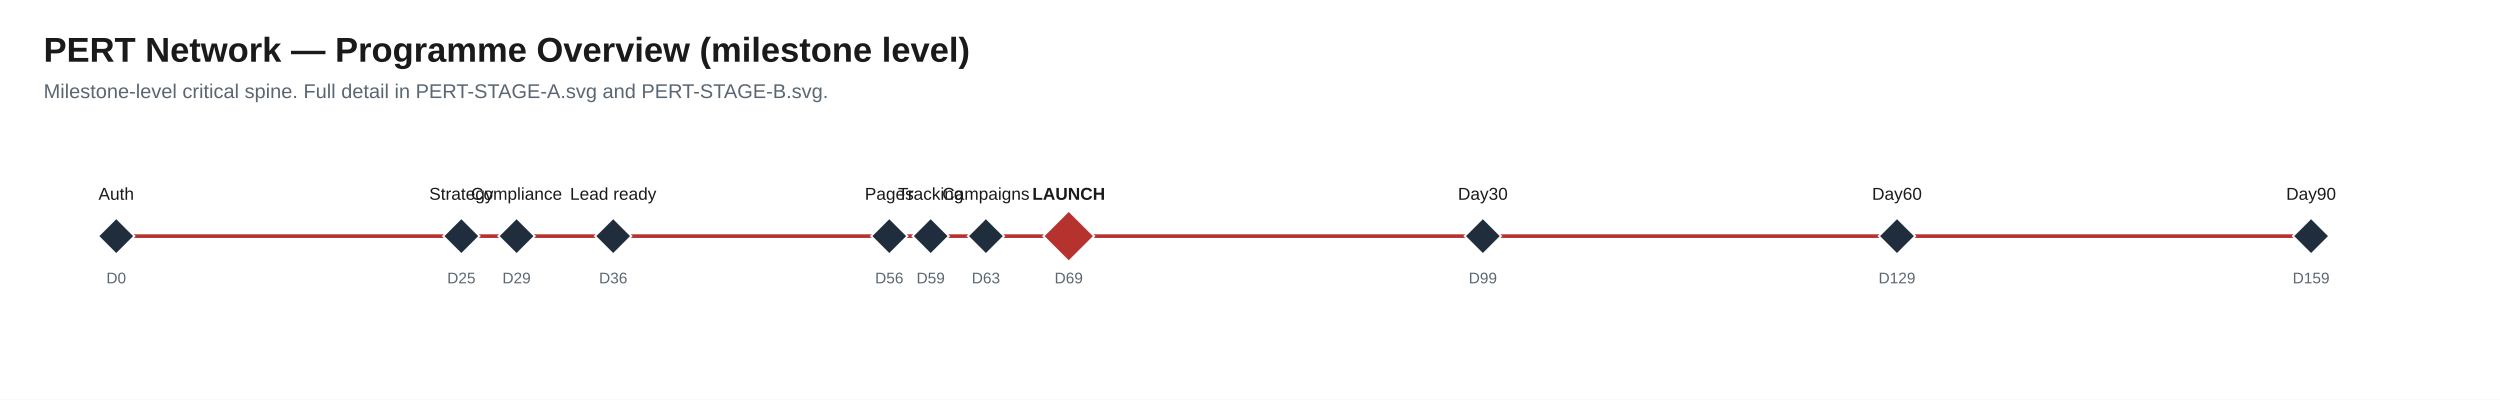
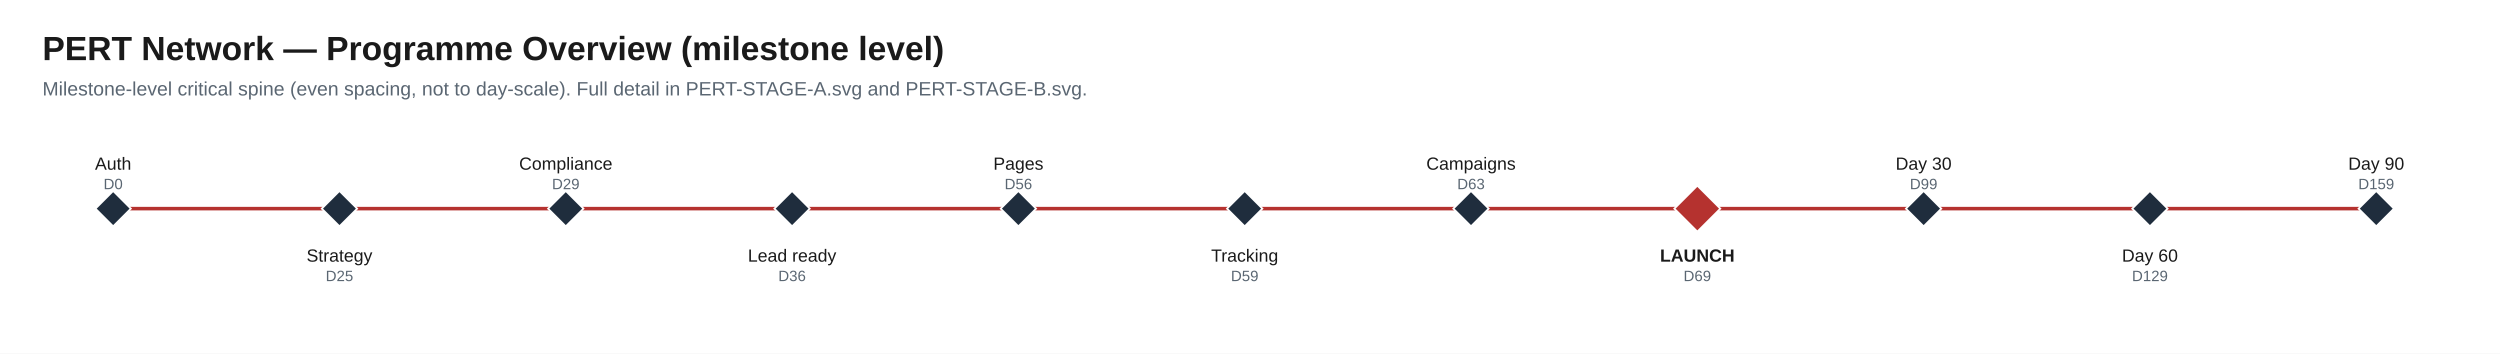
- <svg xmlns="http://www.w3.org/2000/svg" viewBox="0 0 1376.4 220" width="1376.4" height="220" font-family="Arial, Helvetica, sans-serif">
-   <rect width="1376.4" height="220" fill="#ffffff" />
+ <svg xmlns="http://www.w3.org/2000/svg" viewBox="0 0 1414 200" width="1414" height="200" font-family="Arial, Helvetica, sans-serif">
+   <rect width="1414" height="200" fill="#ffffff" />
  <text x="24" y="34" font-size="19" fill="#1a1a1a" text-anchor="start" font-weight="bold">PERT Network — Programme Overview (milestone level)</text>
-   <text x="24" y="54" font-size="11" fill="#5a6672" text-anchor="start">Milestone-level critical spine. Full detail in PERT-STAGE-A.svg and PERT-STAGE-B.svg.</text>
-   <line x1="64" y1="130" x2="254" y2="130" stroke="#b5322f" stroke-width="2" />
-   <line x1="254" y1="130" x2="284.4" y2="130" stroke="#b5322f" stroke-width="2" />
-   <line x1="284.4" y1="130" x2="337.6" y2="130" stroke="#b5322f" stroke-width="2" />
-   <line x1="337.6" y1="130" x2="489.6" y2="130" stroke="#b5322f" stroke-width="2" />
-   <line x1="489.6" y1="130" x2="512.4" y2="130" stroke="#b5322f" stroke-width="2" />
-   <line x1="512.4" y1="130" x2="542.8" y2="130" stroke="#b5322f" stroke-width="2" />
-   <line x1="542.8" y1="130" x2="588.4" y2="130" stroke="#b5322f" stroke-width="2" />
-   <line x1="588.4" y1="130" x2="816.4" y2="130" stroke="#b5322f" stroke-width="2" />
-   <line x1="816.4" y1="130" x2="1044.4" y2="130" stroke="#b5322f" stroke-width="2" />
-   <line x1="1044.4" y1="130" x2="1272.4" y2="130" stroke="#b5322f" stroke-width="2" />
-   <polygon points="64,120 74,130 64,140 54,130" fill="#1f2d3d" stroke="#fff" stroke-width="1" />
-   <text x="64" y="110" font-size="9.5" fill="#1a1a1a" text-anchor="middle">Auth</text>
-   <text x="64" y="156" font-size="8.5" fill="#5a6672" text-anchor="middle">D0</text>
-   <polygon points="254,120 264,130 254,140 244,130" fill="#1f2d3d" stroke="#fff" stroke-width="1" />
-   <text x="254" y="110" font-size="9.5" fill="#1a1a1a" text-anchor="middle">Strategy</text>
-   <text x="254" y="156" font-size="8.5" fill="#5a6672" text-anchor="middle">D25</text>
-   <polygon points="284.4,120 294.4,130 284.4,140 274.4,130" fill="#1f2d3d" stroke="#fff" stroke-width="1" />
-   <text x="284.4" y="110" font-size="9.5" fill="#1a1a1a" text-anchor="middle">Compliance</text>
-   <text x="284.4" y="156" font-size="8.5" fill="#5a6672" text-anchor="middle">D29</text>
-   <polygon points="337.6,120 347.6,130 337.6,140 327.6,130" fill="#1f2d3d" stroke="#fff" stroke-width="1" />
-   <text x="337.6" y="110" font-size="9.5" fill="#1a1a1a" text-anchor="middle">Lead ready</text>
-   <text x="337.6" y="156" font-size="8.5" fill="#5a6672" text-anchor="middle">D36</text>
-   <polygon points="489.6,120 499.6,130 489.6,140 479.6,130" fill="#1f2d3d" stroke="#fff" stroke-width="1" />
-   <text x="489.6" y="110" font-size="9.5" fill="#1a1a1a" text-anchor="middle">Pages</text>
-   <text x="489.6" y="156" font-size="8.5" fill="#5a6672" text-anchor="middle">D56</text>
-   <polygon points="512.4,120 522.4,130 512.4,140 502.4,130" fill="#1f2d3d" stroke="#fff" stroke-width="1" />
-   <text x="512.4" y="110" font-size="9.5" fill="#1a1a1a" text-anchor="middle">Tracking</text>
-   <text x="512.4" y="156" font-size="8.5" fill="#5a6672" text-anchor="middle">D59</text>
-   <polygon points="542.8,120 552.8,130 542.8,140 532.8,130" fill="#1f2d3d" stroke="#fff" stroke-width="1" />
-   <text x="542.8" y="110" font-size="9.5" fill="#1a1a1a" text-anchor="middle">Campaigns</text>
-   <text x="542.8" y="156" font-size="8.5" fill="#5a6672" text-anchor="middle">D63</text>
-   <polygon points="588.4,116 602.4,130 588.4,144 574.4,130" fill="#b5322f" stroke="#fff" stroke-width="1" />
-   <text x="588.4" y="110" font-size="9.5" fill="#1a1a1a" text-anchor="middle" font-weight="bold">LAUNCH</text>
-   <text x="588.4" y="156" font-size="8.5" fill="#5a6672" text-anchor="middle">D69</text>
-   <polygon points="816.4,120 826.4,130 816.4,140 806.4,130" fill="#1f2d3d" stroke="#fff" stroke-width="1" />
-   <text x="816.4" y="110" font-size="9.5" fill="#1a1a1a" text-anchor="middle">Day30</text>
-   <text x="816.4" y="156" font-size="8.5" fill="#5a6672" text-anchor="middle">D99</text>
-   <polygon points="1044.4,120 1054.4,130 1044.4,140 1034.4,130" fill="#1f2d3d" stroke="#fff" stroke-width="1" />
-   <text x="1044.4" y="110" font-size="9.5" fill="#1a1a1a" text-anchor="middle">Day60</text>
-   <text x="1044.4" y="156" font-size="8.5" fill="#5a6672" text-anchor="middle">D129</text>
-   <polygon points="1272.4,120 1282.4,130 1272.4,140 1262.4,130" fill="#1f2d3d" stroke="#fff" stroke-width="1" />
-   <text x="1272.4" y="110" font-size="9.5" fill="#1a1a1a" text-anchor="middle">Day90</text>
-   <text x="1272.4" y="156" font-size="8.5" fill="#5a6672" text-anchor="middle">D159</text>
+   <text x="24" y="54" font-size="11" fill="#5a6672" text-anchor="start">Milestone-level critical spine (even spacing, not to day-scale). Full detail in PERT-STAGE-A.svg and PERT-STAGE-B.svg.</text>
+   <line x1="64" y1="118" x2="192" y2="118" stroke="#b5322f" stroke-width="2" />
+   <line x1="192" y1="118" x2="320" y2="118" stroke="#b5322f" stroke-width="2" />
+   <line x1="320" y1="118" x2="448" y2="118" stroke="#b5322f" stroke-width="2" />
+   <line x1="448" y1="118" x2="576" y2="118" stroke="#b5322f" stroke-width="2" />
+   <line x1="576" y1="118" x2="704" y2="118" stroke="#b5322f" stroke-width="2" />
+   <line x1="704" y1="118" x2="832" y2="118" stroke="#b5322f" stroke-width="2" />
+   <line x1="832" y1="118" x2="960" y2="118" stroke="#b5322f" stroke-width="2" />
+   <line x1="960" y1="118" x2="1088" y2="118" stroke="#b5322f" stroke-width="2" />
+   <line x1="1088" y1="118" x2="1216" y2="118" stroke="#b5322f" stroke-width="2" />
+   <line x1="1216" y1="118" x2="1344" y2="118" stroke="#b5322f" stroke-width="2" />
+   <polygon points="64,108 74,118 64,128 54,118" fill="#1f2d3d" stroke="#fff" stroke-width="1" />
+   <text x="64" y="96" font-size="10" fill="#1a1a1a" text-anchor="middle">Auth</text>
+   <text x="64" y="107" font-size="8.5" fill="#5a6672" text-anchor="middle">D0</text>
+   <polygon points="192,108 202,118 192,128 182,118" fill="#1f2d3d" stroke="#fff" stroke-width="1" />
+   <text x="192" y="148" font-size="10" fill="#1a1a1a" text-anchor="middle">Strategy</text>
+   <text x="192" y="159" font-size="8.5" fill="#5a6672" text-anchor="middle">D25</text>
+   <polygon points="320,108 330,118 320,128 310,118" fill="#1f2d3d" stroke="#fff" stroke-width="1" />
+   <text x="320" y="96" font-size="10" fill="#1a1a1a" text-anchor="middle">Compliance</text>
+   <text x="320" y="107" font-size="8.5" fill="#5a6672" text-anchor="middle">D29</text>
+   <polygon points="448,108 458,118 448,128 438,118" fill="#1f2d3d" stroke="#fff" stroke-width="1" />
+   <text x="448" y="148" font-size="10" fill="#1a1a1a" text-anchor="middle">Lead ready</text>
+   <text x="448" y="159" font-size="8.5" fill="#5a6672" text-anchor="middle">D36</text>
+   <polygon points="576,108 586,118 576,128 566,118" fill="#1f2d3d" stroke="#fff" stroke-width="1" />
+   <text x="576" y="96" font-size="10" fill="#1a1a1a" text-anchor="middle">Pages</text>
+   <text x="576" y="107" font-size="8.5" fill="#5a6672" text-anchor="middle">D56</text>
+   <polygon points="704,108 714,118 704,128 694,118" fill="#1f2d3d" stroke="#fff" stroke-width="1" />
+   <text x="704" y="148" font-size="10" fill="#1a1a1a" text-anchor="middle">Tracking</text>
+   <text x="704" y="159" font-size="8.5" fill="#5a6672" text-anchor="middle">D59</text>
+   <polygon points="832,108 842,118 832,128 822,118" fill="#1f2d3d" stroke="#fff" stroke-width="1" />
+   <text x="832" y="96" font-size="10" fill="#1a1a1a" text-anchor="middle">Campaigns</text>
+   <text x="832" y="107" font-size="8.5" fill="#5a6672" text-anchor="middle">D63</text>
+   <polygon points="960,105 973,118 960,131 947,118" fill="#b5322f" stroke="#fff" stroke-width="1" />
+   <text x="960" y="148" font-size="10" fill="#1a1a1a" text-anchor="middle" font-weight="bold">LAUNCH</text>
+   <text x="960" y="159" font-size="8.5" fill="#5a6672" text-anchor="middle">D69</text>
+   <polygon points="1088,108 1098,118 1088,128 1078,118" fill="#1f2d3d" stroke="#fff" stroke-width="1" />
+   <text x="1088" y="96" font-size="10" fill="#1a1a1a" text-anchor="middle">Day 30</text>
+   <text x="1088" y="107" font-size="8.5" fill="#5a6672" text-anchor="middle">D99</text>
+   <polygon points="1216,108 1226,118 1216,128 1206,118" fill="#1f2d3d" stroke="#fff" stroke-width="1" />
+   <text x="1216" y="148" font-size="10" fill="#1a1a1a" text-anchor="middle">Day 60</text>
+   <text x="1216" y="159" font-size="8.5" fill="#5a6672" text-anchor="middle">D129</text>
+   <polygon points="1344,108 1354,118 1344,128 1334,118" fill="#1f2d3d" stroke="#fff" stroke-width="1" />
+   <text x="1344" y="96" font-size="10" fill="#1a1a1a" text-anchor="middle">Day 90</text>
+   <text x="1344" y="107" font-size="8.5" fill="#5a6672" text-anchor="middle">D159</text>
</svg>
